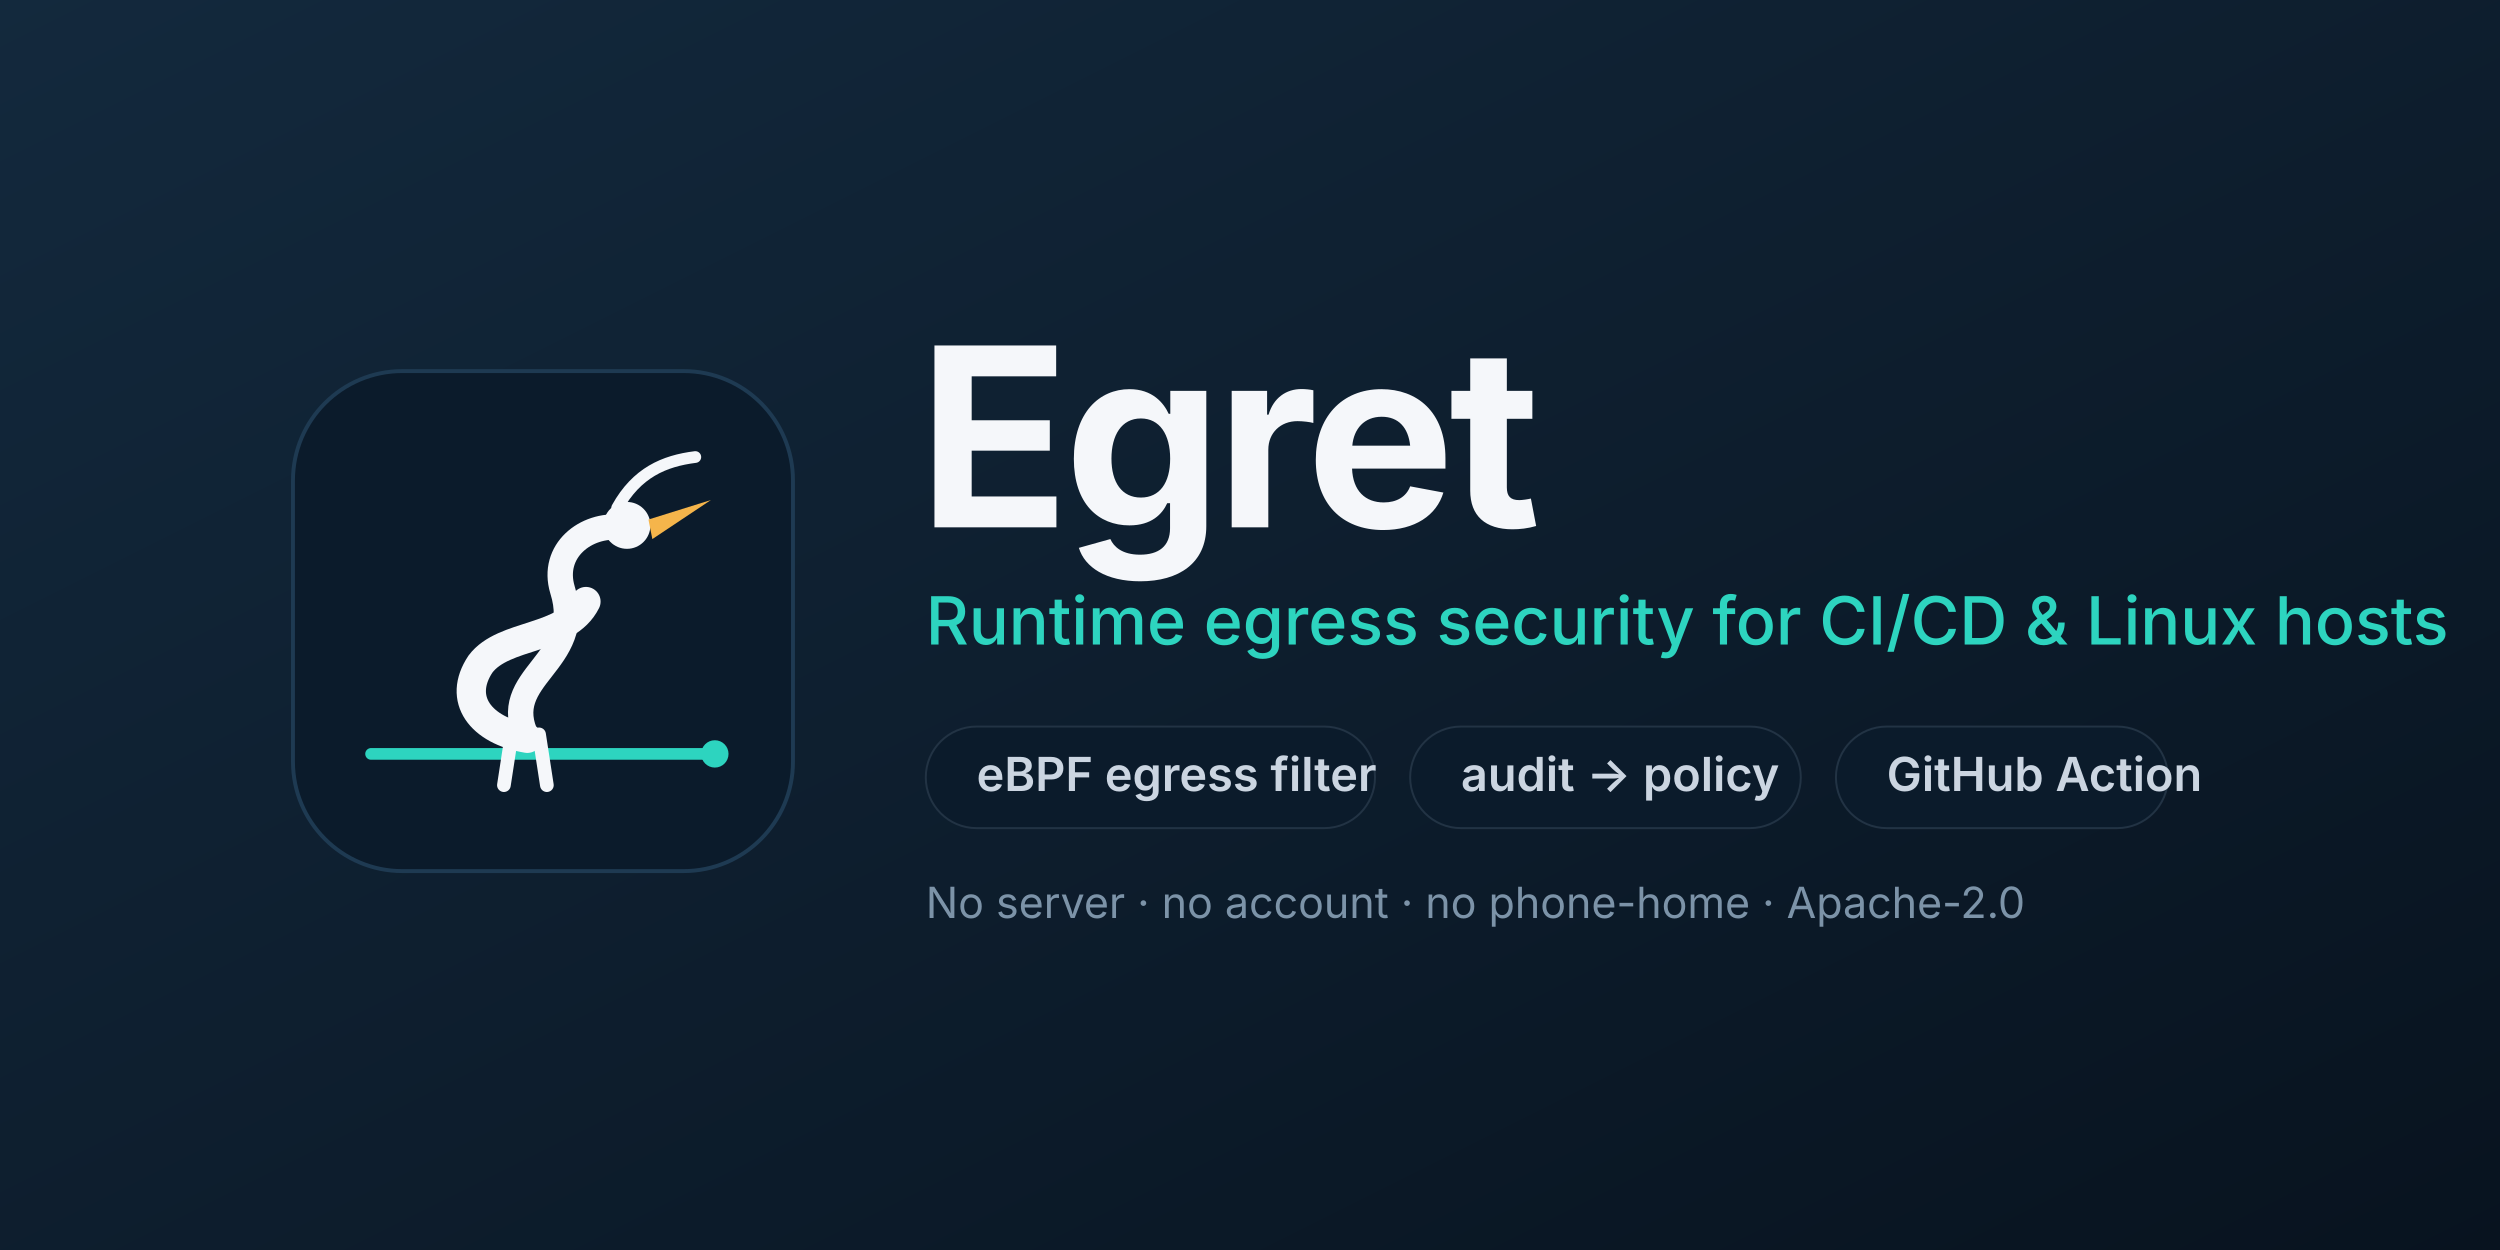
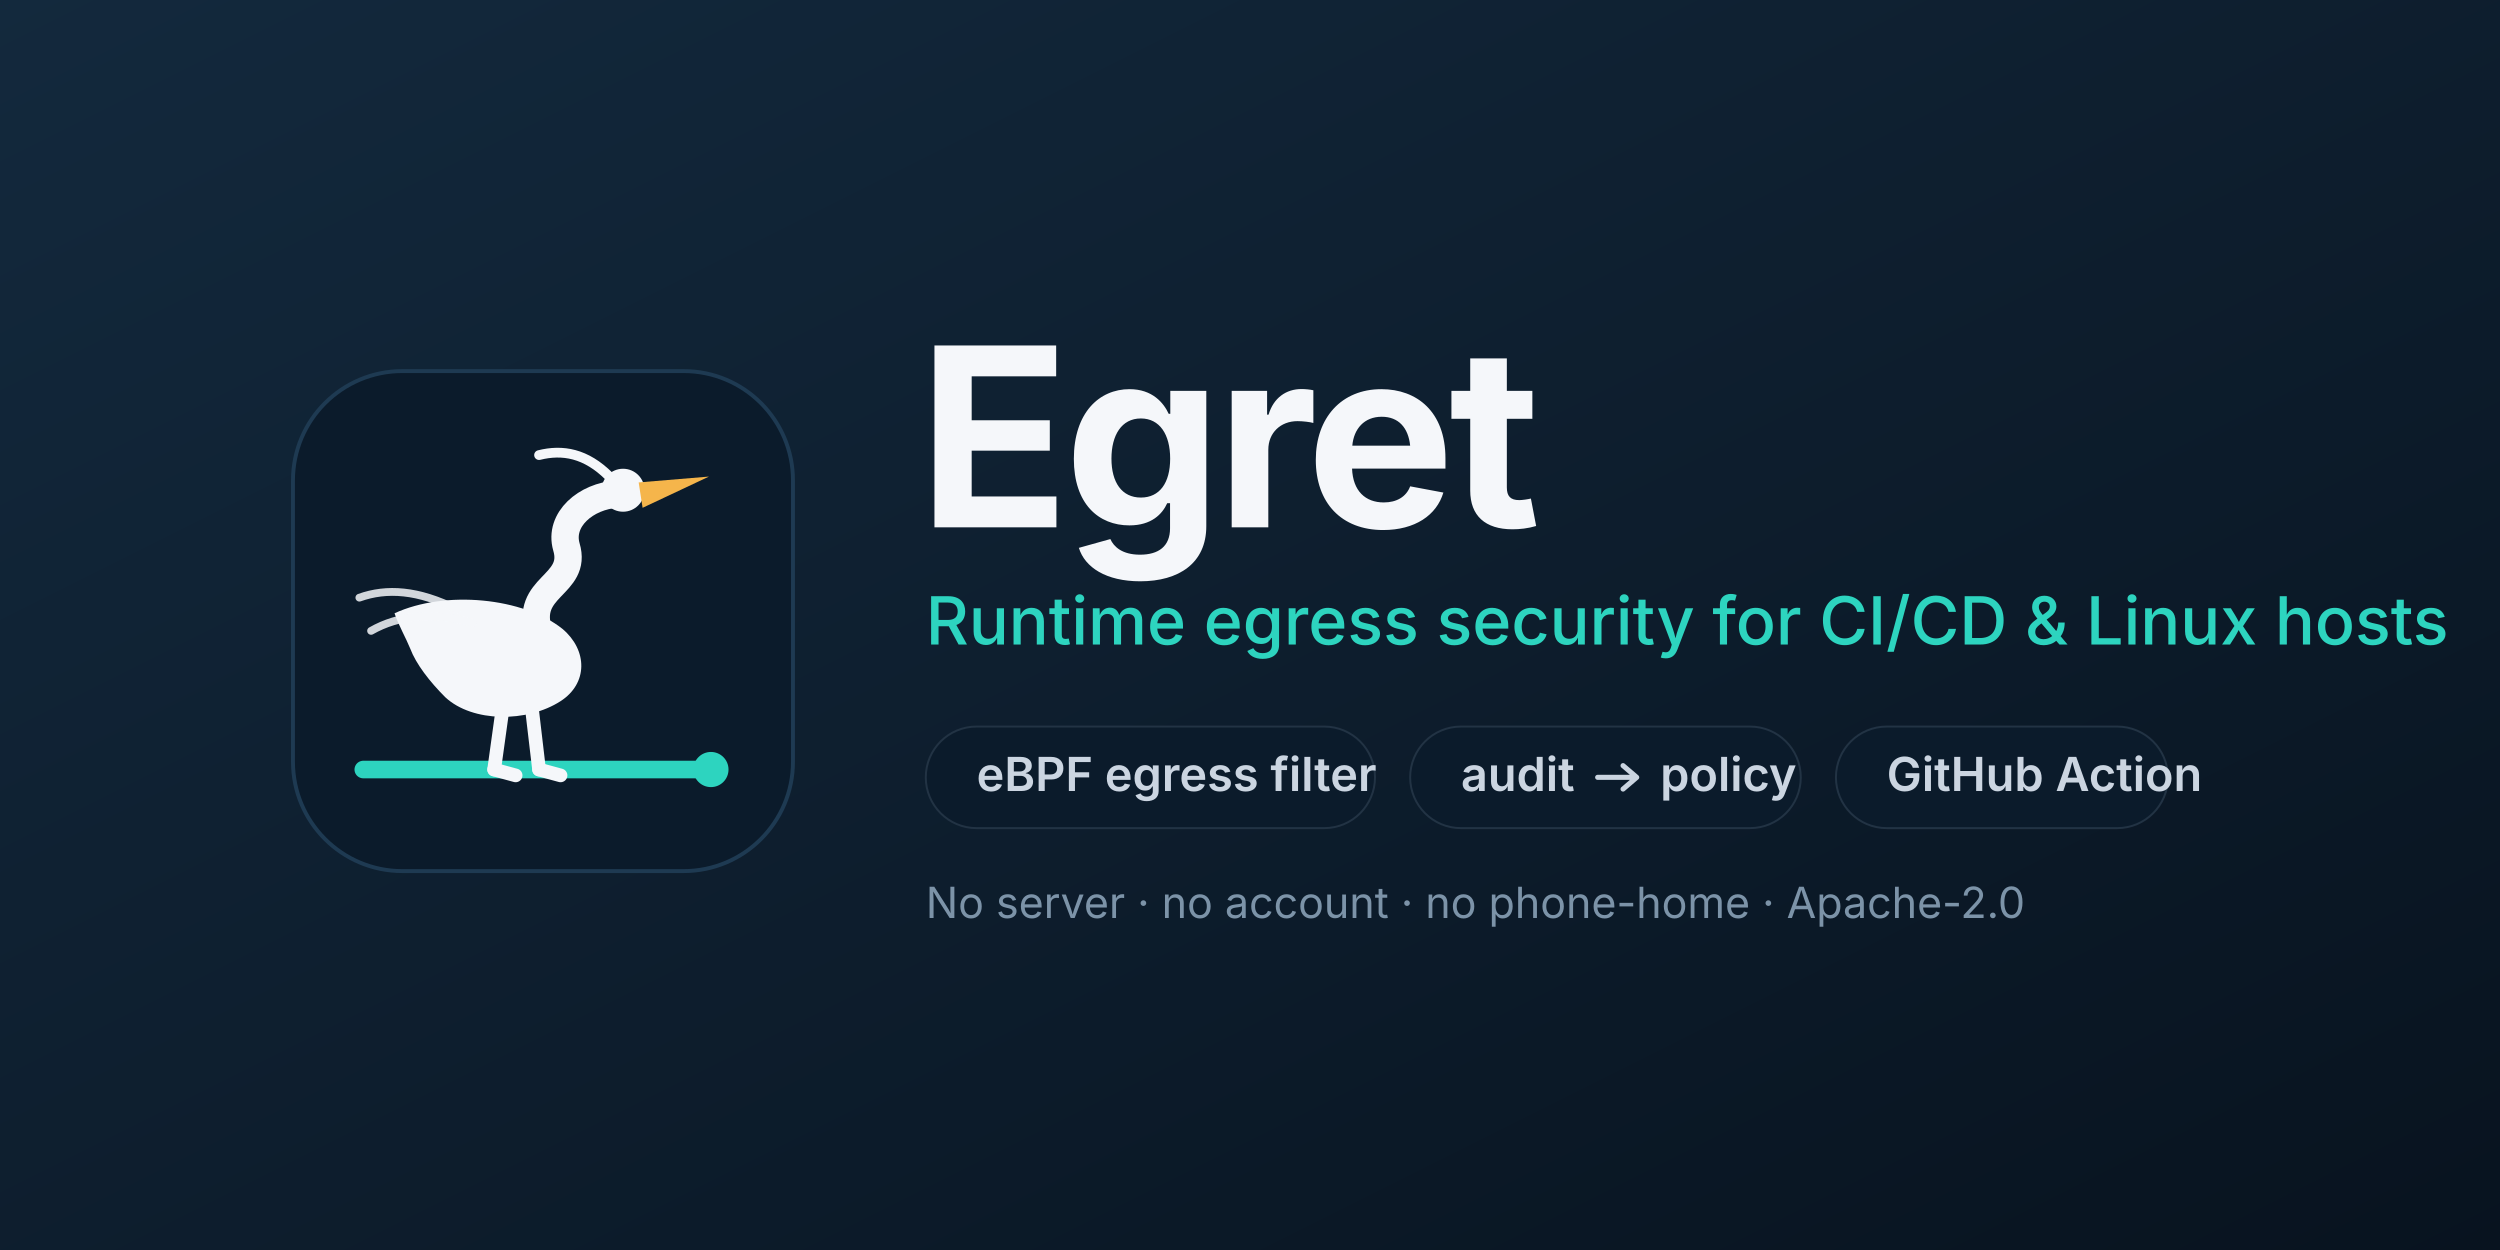
<svg xmlns="http://www.w3.org/2000/svg" width="1280" height="640" viewBox="0 0 1280 640" role="img" aria-label="Egret — runtime egress security for CI/CD">
  <defs>
    <linearGradient id="pbg" x1="0" y1="0" x2="1" y2="1">
      <stop offset="0" stop-color="#13293D" />
      <stop offset="1" stop-color="#08131F" />
    </linearGradient>
    <linearGradient id="pline" x1="0" y1="0" x2="1" y2="0">
      <stop offset="0" stop-color="#2DD4BF" stop-opacity="0" />
      <stop offset="1" stop-color="#2DD4BF" />
    </linearGradient>
  </defs>
  <rect width="1280" height="640" fill="url(#pbg)" />
  <g stroke="url(#pline)" stroke-width="2" opacity="0.18">
    <line x1="0" y1="150" x2="1280" y2="150" />
    <line x1="0" y1="230" x2="1280" y2="230" />
    <line x1="0" y1="470" x2="1280" y2="470" />
    <line x1="0" y1="540" x2="1280" y2="540" />
  </g>
  <g transform="translate(150,190) scale(1.0)">
    <rect x="0" y="0" width="256" height="256" rx="56" fill="#0B1B2B" stroke="#1E3A52" stroke-width="2" />
-     <line x1="40" y1="196" x2="216" y2="196" stroke="#2DD4BF" stroke-width="6" stroke-linecap="round" />
-     <circle cx="216" cy="196" r="7" fill="#2DD4BF" />
-     <g fill="none" stroke="#F5F7FA" stroke-width="13" stroke-linecap="round" stroke-linejoin="round">
-       <path d="M120 188 C104 156 150 150 138 112 C132 92 150 78 168 80" />
-       <path d="M120 188 C96 184 84 168 96 150 C108 134 140 138 150 118" stroke-width="15" />
+     <line x1="36" y1="204" x2="214" y2="204" stroke="#2DD4BF" stroke-width="9" stroke-linecap="round" />
+     <circle cx="214" cy="204" r="9" fill="#2DD4BF" />
+     <g stroke="#F5F7FA" stroke-width="7" stroke-linecap="round" stroke-linejoin="round">
+       <path d="M108 168 L103 204" />
+       <path d="M122 170 L126 204" />
+       <path d="M103 204 l11 3" />
+       <path d="M126 204 l11 3" />
    </g>
-     <circle cx="171" cy="79" r="12" fill="#F5F7FA" />
-     <path d="M182 76 L214 66 L184 86 Z" fill="#F5B54B" />
-     <path d="M166 70 C176 52 190 46 206 44" fill="none" stroke="#F5F7FA" stroke-width="6" stroke-linecap="round" />
-     <g stroke="#F5F7FA" stroke-width="7" stroke-linecap="round">
-       <line x1="112" y1="186" x2="108" y2="212" />
-       <line x1="126" y1="186" x2="130" y2="212" />
+     <path d="M52 124 C78 112 118 116 138 132 C151 143 151 160 137 169              C120 180 92 180 78 167 C70 159 63 150 60 142 C58 137 54 130 52 124 Z" fill="#F5F7FA" />
+     <g fill="none" stroke="#F5F7FA" stroke-width="4" stroke-linecap="round" opacity="0.85">
+       <path d="M84 122 C64 112 48 111 34 116" />
+       <path d="M92 129 C72 123 54 125 40 133" />
    </g>
+     <path d="M126 134 C118 110 146 110 140 90 C136 76 150 64 166 63" fill="none" stroke="#F5F7FA" stroke-width="14" stroke-linecap="round" stroke-linejoin="round" />
+     <circle cx="169" cy="61" r="11" fill="#F5F7FA" />
+     <path d="M162 54 C150 42 138 40 126 43" fill="none" stroke="#F5F7FA" stroke-width="5" stroke-linecap="round" />
+     <path d="M177 57 L213 54 L179 70 Z" fill="#F5B54B" />
  </g>
  <text x="470" y="270" font-family="'Space Grotesk','Inter Tight',Inter,system-ui,sans-serif" font-size="128" font-weight="700" letter-spacing="-3" fill="#F5F7FA">Egret</text>
  <text x="474" y="330" font-family="Inter,system-ui,sans-serif" font-size="34" font-weight="500" fill="#2DD4BF">Runtime egress security for CI/CD &amp; Linux hosts</text>
  <g font-family="Inter,system-ui,sans-serif" font-size="24" font-weight="600" fill="#CBD5E1">
    <rect x="474" y="372" width="230" height="52" rx="26" fill="#0B1B2B" stroke="#234" />
    <text x="500" y="405">eBPF egress filter</text>
    <rect x="722" y="372" width="200" height="52" rx="26" fill="#0B1B2B" stroke="#234" />
-     <text x="748" y="405">audit → policy</text>
+     <text x="748" y="405">audit</text>
+     <path d="M818 398 h20 m-7 -6 l7 6 l-7 6" fill="none" stroke="#CBD5E1" stroke-width="2.6" stroke-linecap="round" stroke-linejoin="round" />
+     <text x="850" y="405">policy</text>
    <rect x="940" y="372" width="170" height="52" rx="26" fill="#0B1B2B" stroke="#234" />
    <text x="966" y="405">GitHub Action</text>
  </g>
  <text x="474" y="470" font-family="Inter,system-ui,sans-serif" font-size="22" fill="#7C93A8">
    No server · no account · no phone-home · Apache-2.0</text>
</svg>
